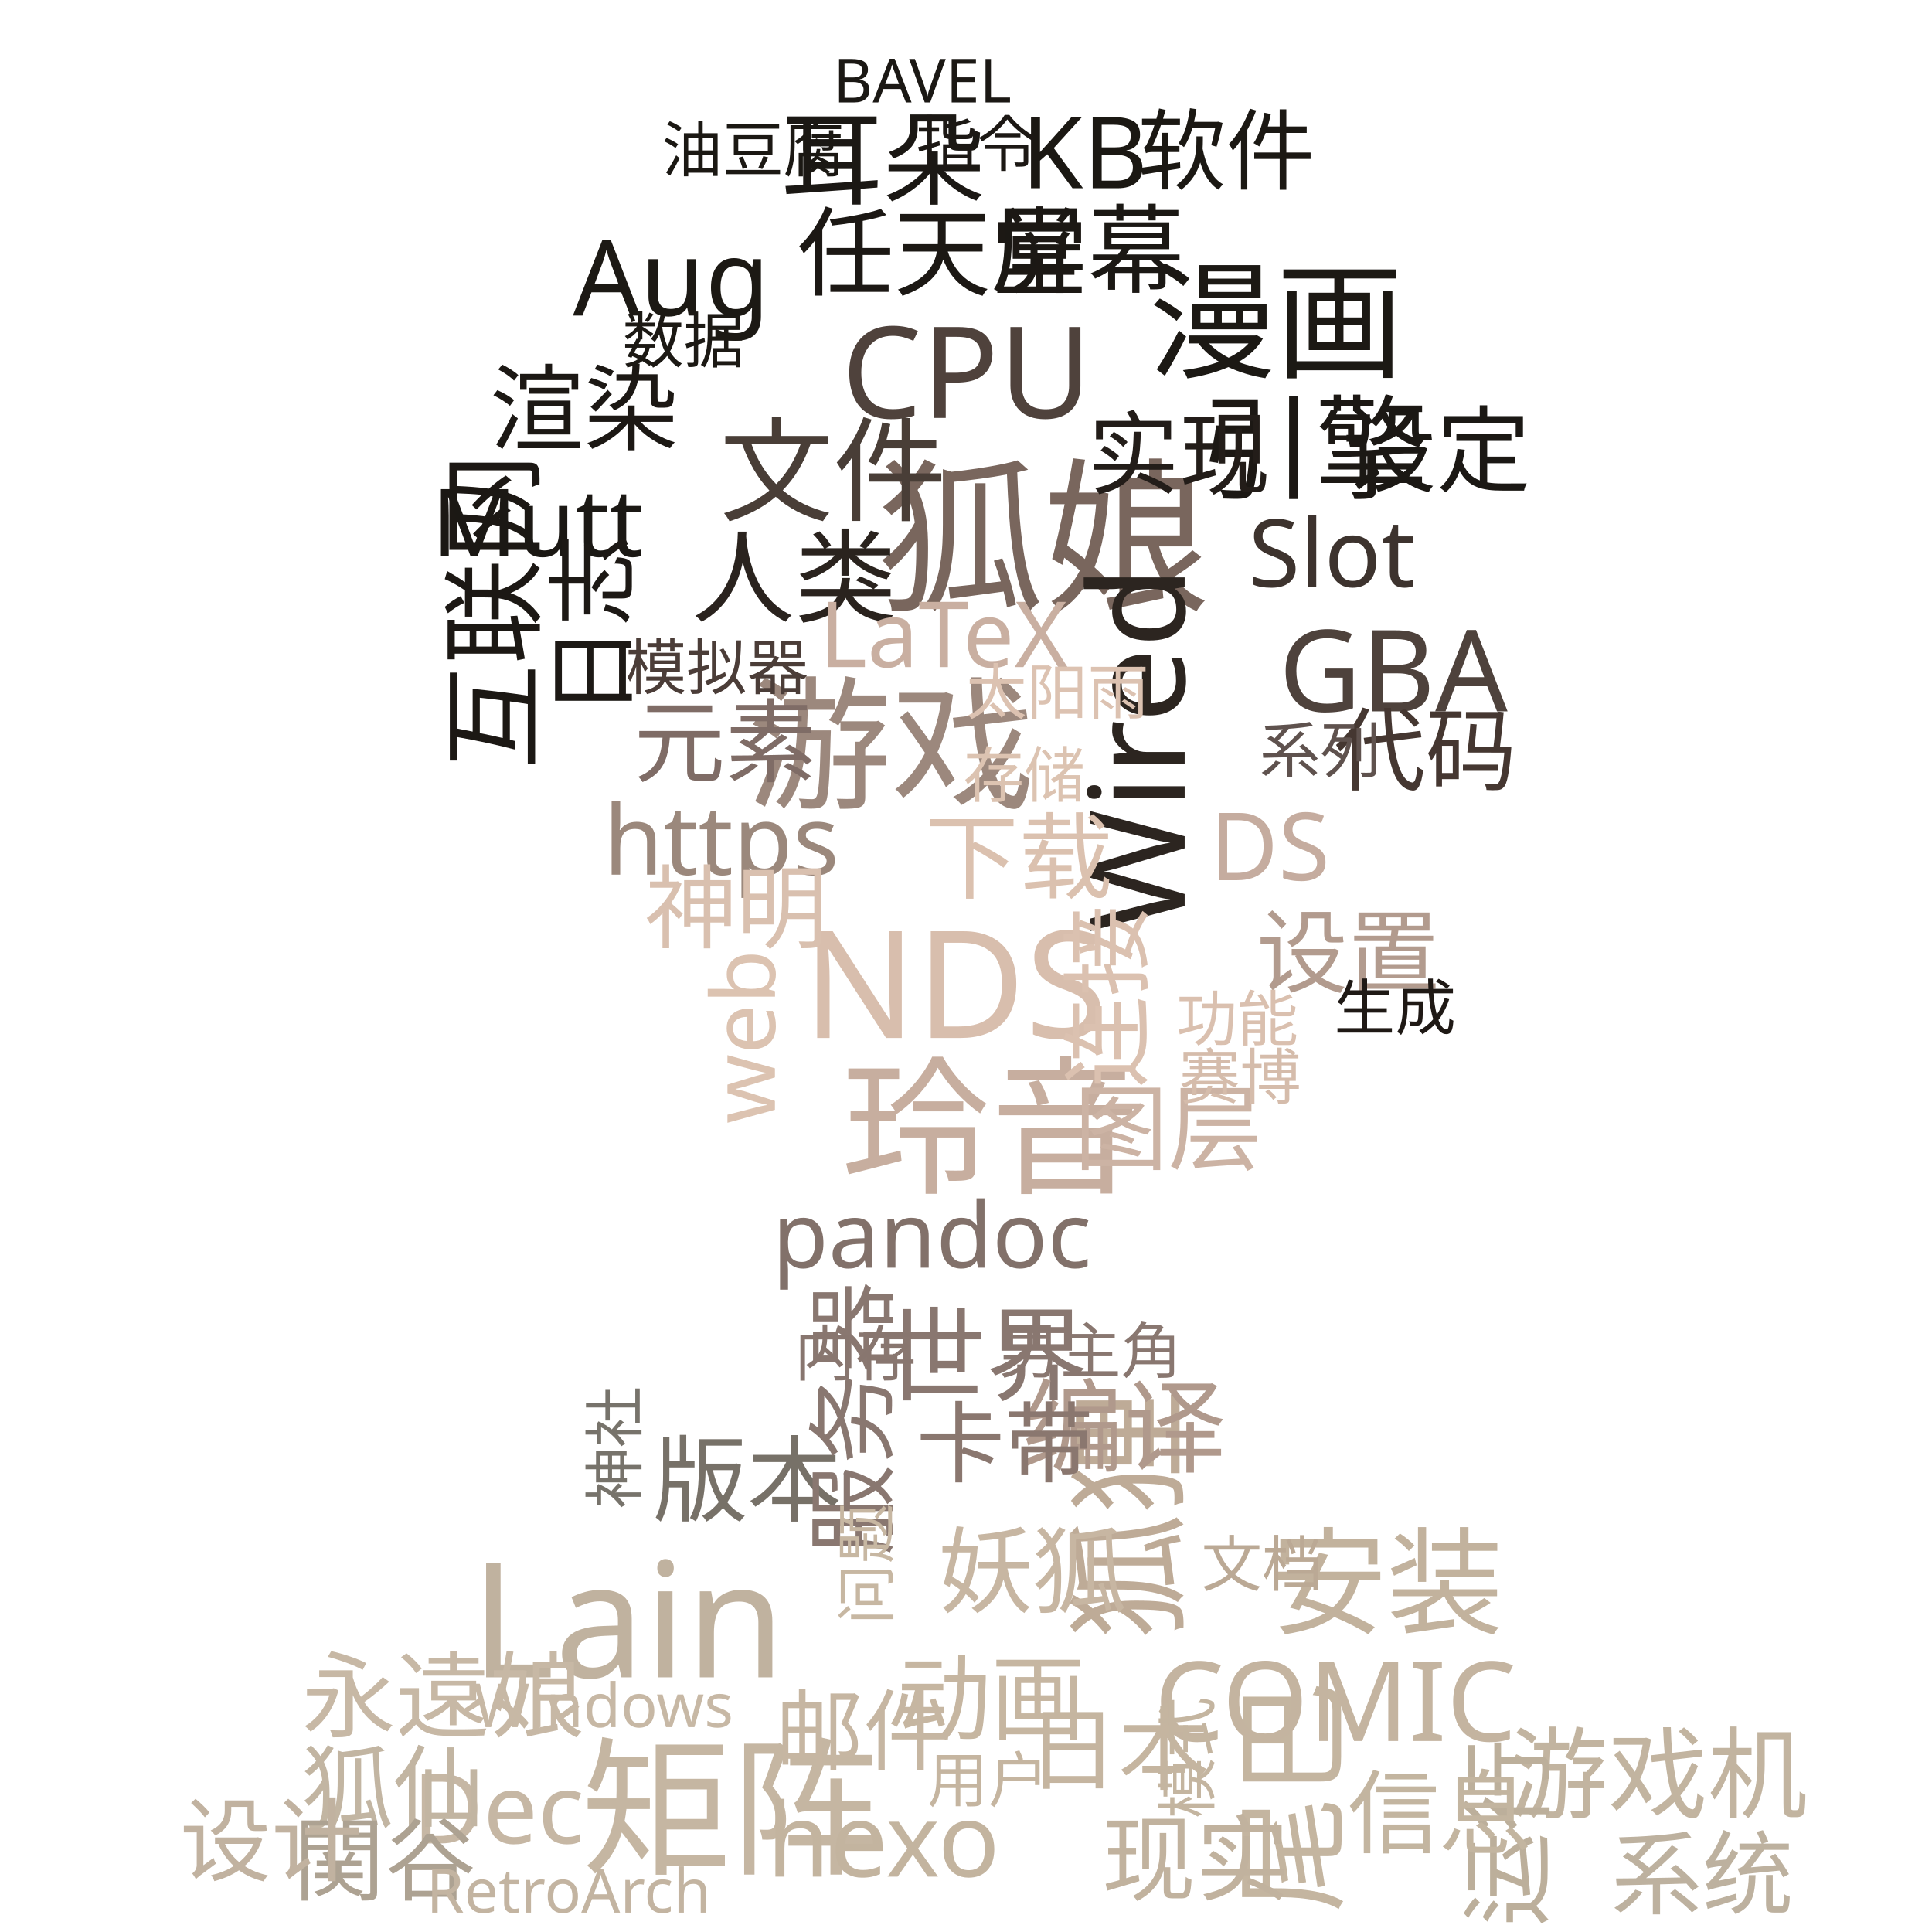
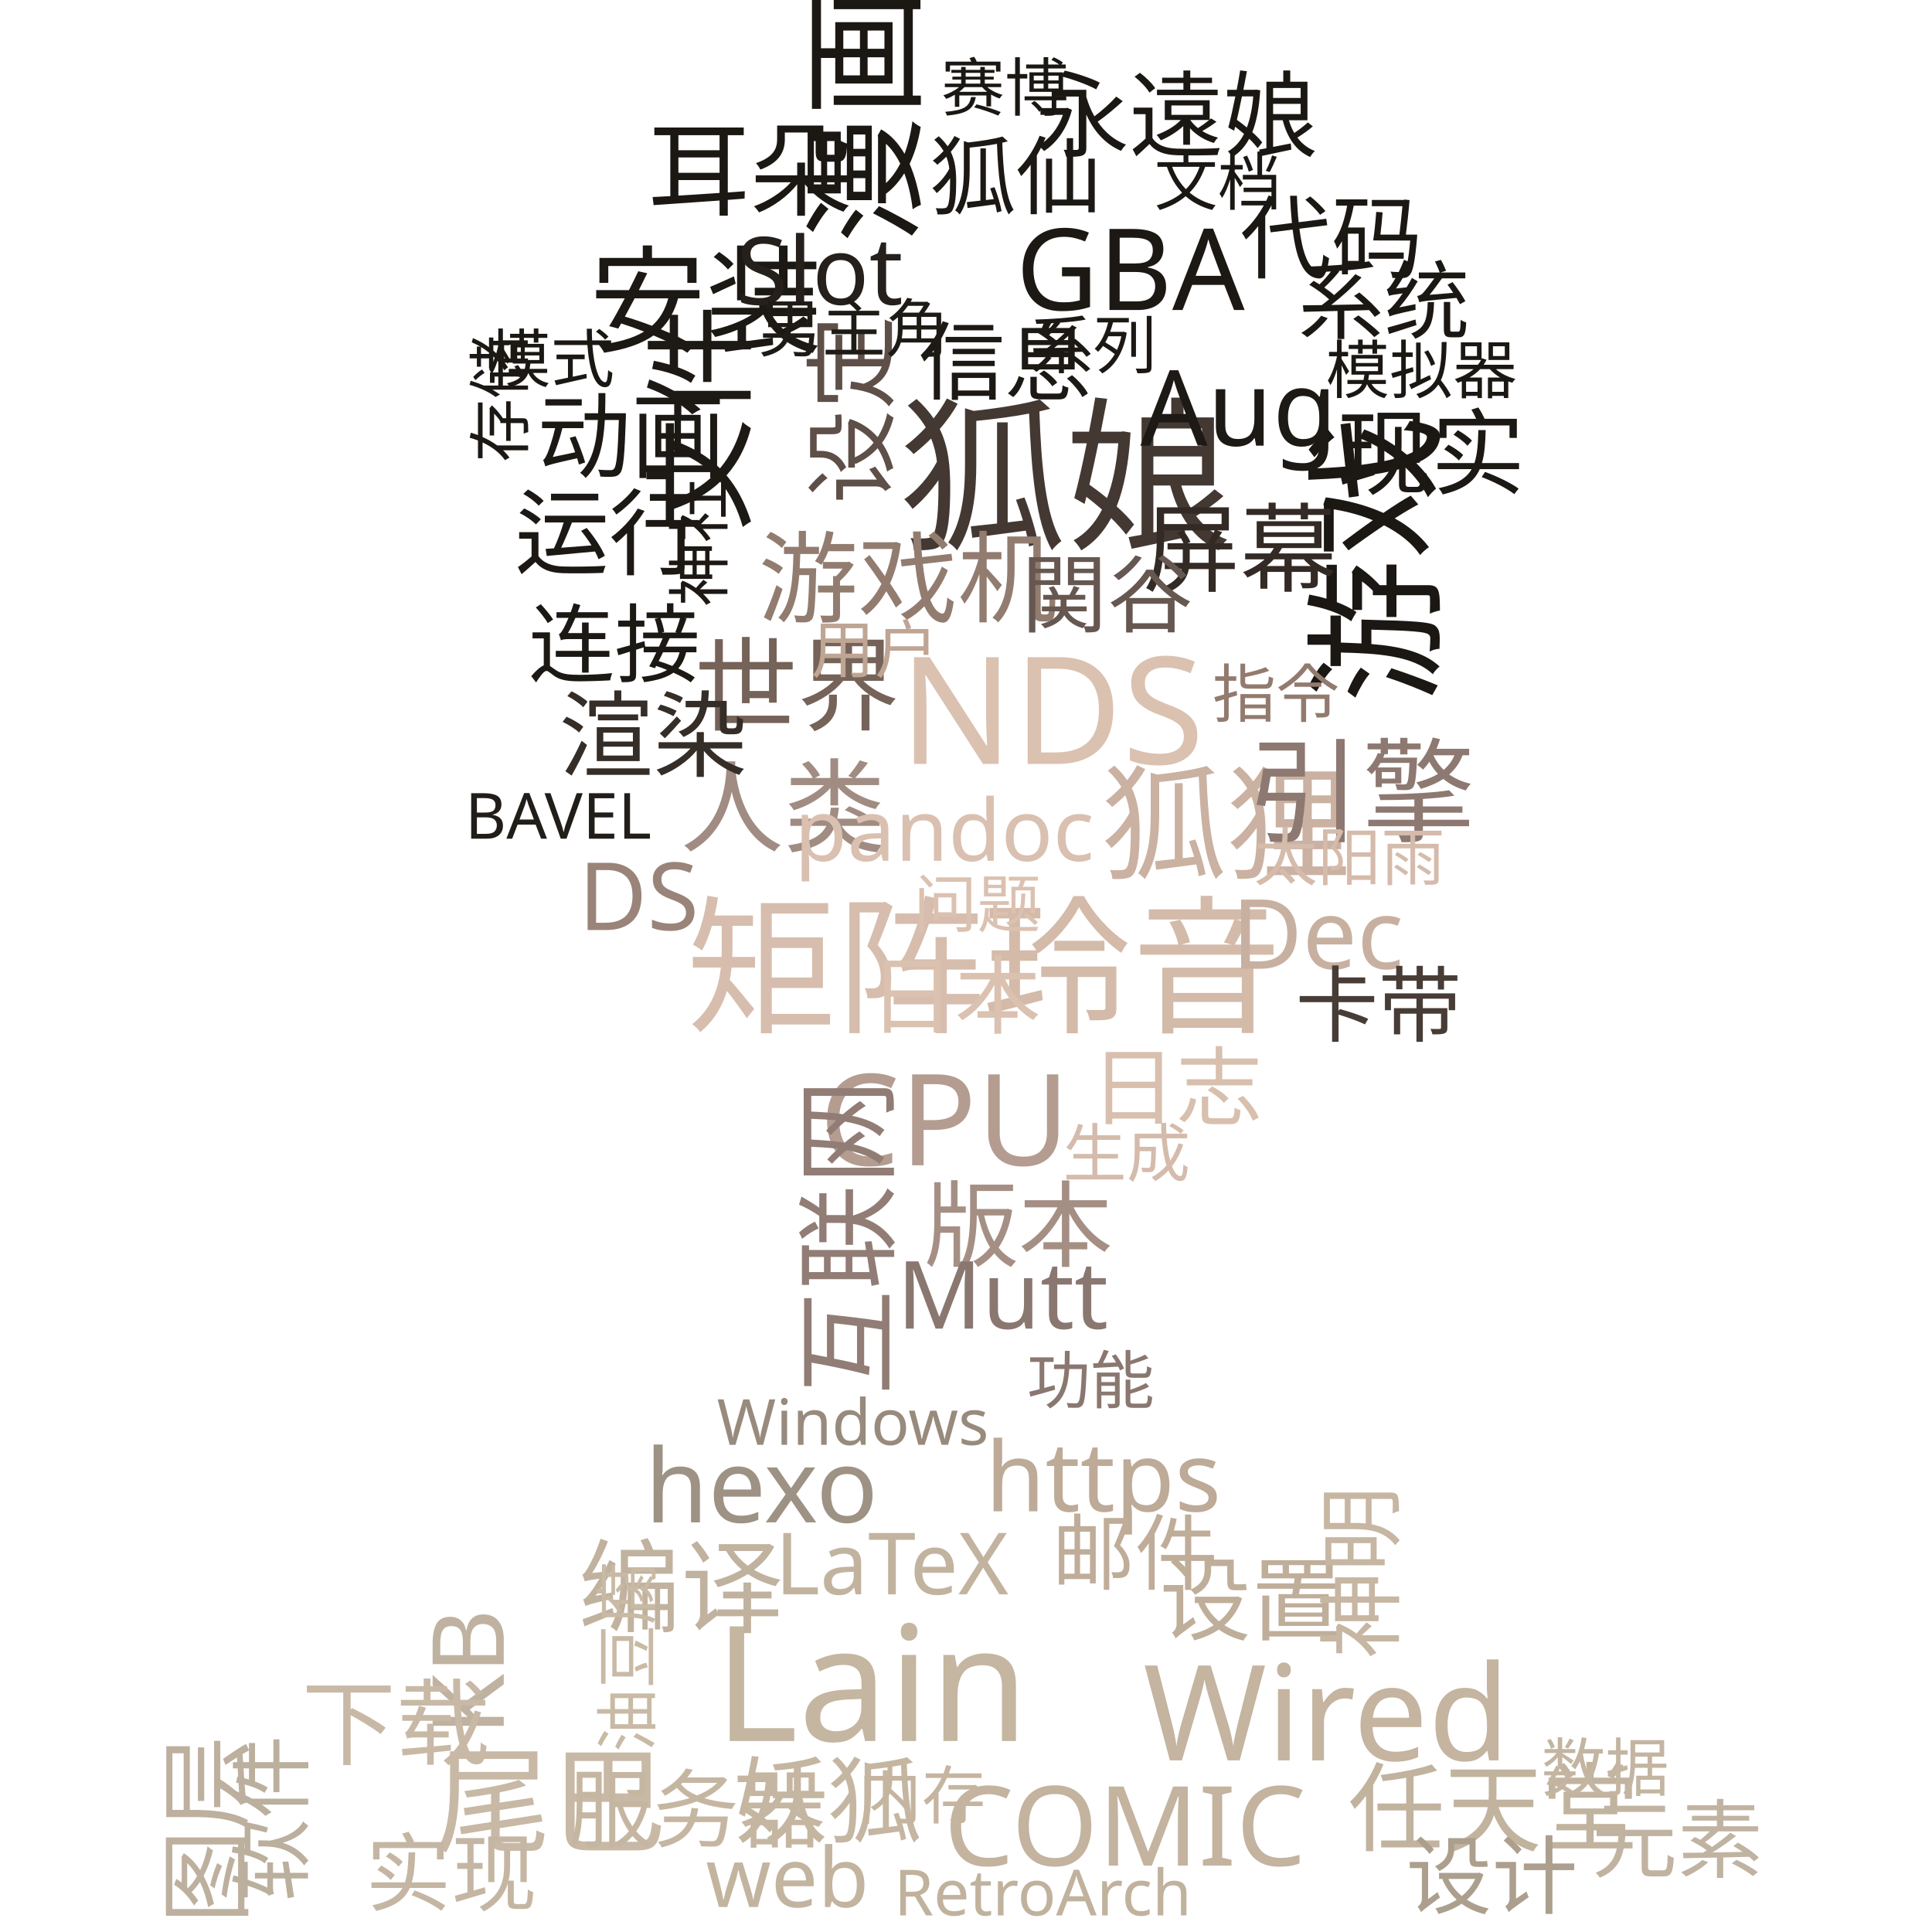
<svg xmlns="http://www.w3.org/2000/svg" width="698" height="698">
  <style>text{font-family:'Droid Sans Mono';font-weight:normal;font-style:normal;}</style>
-   <text transform="translate(317,216)" font-size="60" style="fill:rgb(121, 102, 93)">狐娘</text>
-   <text transform="translate(170,606)" font-size="58" style="fill:rgb(192, 178, 159)">Lain</text>
-   <text transform="translate(290,375)" font-size="54" style="fill:rgb(216, 190, 173)">NDS</text>
-   <text transform="translate(304,427)" font-size="54" style="fill:rgb(199, 174, 159)">玲音</text>
-   <text transform="translate(210,673)" font-size="54" style="fill:rgb(197, 182, 162)">矩阵</text>
-   <text transform="translate(270,288)" font-size="52" style="fill:rgb(156, 136, 125)">游戏</text>
-   <text transform="translate(428,337) rotate(-90)" font-size="48" style="fill:rgb(44, 37, 32)">Wired</text>
-   <text transform="translate(415,133)" font-size="46" style="fill:rgb(28, 25, 20)">漫画</text>
-   <text transform="translate(304,151)" font-size="46" style="fill:rgb(79, 66, 60)">CPU</text>
-   <text transform="translate(424,592) rotate(-90)" font-size="45" style="fill:rgb(190, 171, 151)">狐狸</text>
-   <text transform="translate(482,691) rotate(-90)" font-size="42" style="fill:rgb(196, 181, 160)">尾巴</text>
-   <text transform="translate(459,587)" font-size="42" style="fill:rgb(194, 178, 157)">安装</text>
-   <text transform="translate(260,185)" font-size="41" style="fill:rgb(73, 62, 55)">文件</text>
-   <text transform="translate(434,177)" font-size="41" style="fill:rgb(28, 24, 20)">引擎</text>
-   <text transform="translate(462,257)" font-size="41" style="fill:rgb(78, 66, 60)">GBA</text>
-   <text transform="translate(417,629)" font-size="40" style="fill:rgb(196, 180, 160)">COMIC</text>
-   <text transform="translate(207,114)" font-size="38" style="fill:rgb(28, 25, 20)">Aug</text>
-   <text transform="translate(192,278) rotate(-90)" font-size="38" style="fill:rgb(28, 24, 20)">互联网</text>
-   <text transform="translate(319,503)" font-size="37" style="fill:rgb(137, 119, 112)">世界</text>
-   <text transform="translate(369,529)" font-size="37" style="fill:rgb(176, 153, 140)">编译</text>
-   <text transform="translate(250,222)" font-size="37" style="fill:rgb(42, 35, 30)">人类</text>
-   <text transform="translate(282,71)" font-size="37" style="fill:rgb(27, 24, 20)">耳朵</text>
-   <text transform="translate(277,678)" font-size="37" style="fill:rgb(195, 180, 159)">hexo</text>
-   <text transform="translate(369,68)" font-size="36" style="fill:rgb(27, 24, 19)">KB</text>
-   <text transform="translate(545,654)" font-size="36" style="fill:rgb(194, 180, 160)">游戏机</text>
-   <text transform="translate(358,103)" font-size="35" style="fill:rgb(27, 24, 20)">屏幕</text>
-   <text transform="translate(218,316)" font-size="35" style="fill:rgb(155, 136, 124)">https</text>
-   <text transform="translate(288,104)" font-size="35" style="fill:rgb(28, 24, 20)">任天堂</text>
-   <text transform="translate(149,666)" font-size="35" style="fill:rgb(198, 183, 164)">Dec</text>
-   <text transform="translate(236,547)" font-size="34" style="fill:rgb(119, 113, 104)">版本</text>
-   <text transform="translate(557,696) rotate(-90)" font-size="34" style="fill:rgb(188, 175, 155)">运行</text>
-   <text transform="translate(334,322)" font-size="34" style="fill:rgb(219, 193, 175)">下载</text>
-   <text transform="translate(177,160)" font-size="34" style="fill:rgb(28, 24, 20)">渲染</text>
-   <text transform="translate(398,684)" font-size="34" style="fill:rgb(193, 178, 158)">现实</text>
-   <text transform="translate(324,626)" font-size="34" style="fill:rgb(198, 182, 161)">动画</text>
-   <text transform="translate(109,625)" font-size="34" style="fill:rgb(199, 184, 165)">永遠娘</text>
-   <text transform="translate(437,318)" font-size="34" style="fill:rgb(197, 172, 159)">DS</text>
-   <text transform="translate(388,420)" font-size="34" style="fill:rgb(204, 179, 164)">图层</text>
-   <text transform="translate(339,580)" font-size="34" style="fill:rgb(199, 182, 162)">妖狐</text>
-   <text transform="translate(485,175)" font-size="34" style="fill:rgb(27, 24, 20)">设定</text>
-   <text transform="translate(451,212)" font-size="34" style="fill:rgb(61, 51, 46)">Slot</text>
-   <text transform="translate(156,201)" font-size="34" style="fill:rgb(27, 24, 20)">Mutt</text>
-   <text transform="translate(454,356)" font-size="33" style="fill:rgb(178, 155, 142)">设置</text>
-   <text transform="translate(482,283)" font-size="33" style="fill:rgb(69, 55, 49)">代码</text>
-   <text transform="translate(279,458)" font-size="33" style="fill:rgb(130, 113, 106)">pandoc</text>
-   <text transform="translate(412,393) rotate(-90)" font-size="33" style="fill:rgb(219, 193, 176)">连接</text>
-   <text transform="translate(320,562) rotate(-90)" font-size="33" style="fill:rgb(137, 119, 112)">服务器</text>
-   <text transform="translate(233,340)" font-size="33" style="fill:rgb(217, 192, 175)">神明</text>
-   <text transform="translate(109,658)" font-size="33" style="fill:rgb(194, 181, 162)">狐仙</text>
-   <text transform="translate(296,241)" font-size="33" style="fill:rgb(201, 175, 161)">LaTeX</text>
-   <text transform="translate(226,259) rotate(-90)" font-size="33" style="fill:rgb(29, 25, 21)">日志</text>
-   <text transform="translate(371,644)" font-size="33" style="fill:rgb(197, 181, 160)">日本</text>
-   <text transform="translate(393,176)" font-size="33" style="fill:rgb(35, 29, 25)">实现</text>
-   <text transform="translate(582,689)" font-size="33" style="fill:rgb(189, 177, 159)">系统</text>
-   <text transform="translate(106,684)" font-size="33" style="fill:rgb(173, 162, 146)">関谷</text>
-   <text transform="translate(229,280)" font-size="33" style="fill:rgb(127, 108, 102)">元素</text>
-   <text transform="translate(65,677)" font-size="33" style="fill:rgb(193, 178, 160)">设计</text>
-   <text transform="translate(487,667)" font-size="33" style="fill:rgb(195, 181, 160)">信息</text>
-   <text transform="translate(331,533)" font-size="32" style="fill:rgb(138, 119, 111)">卡带</text>
-   <text transform="translate(280,637)" font-size="32" style="fill:rgb(198, 182, 162)">邮件</text>
-   <text transform="translate(411,66)" font-size="32" style="fill:rgb(27, 24, 19)">软件</text>
-   <text transform="translate(280,406) rotate(-90)" font-size="32" style="fill:rgb(220, 195, 177)">web</text>
-   <text transform="translate(154,691)" font-size="22" style="fill:rgb(195, 180, 161)">RetroArch</text>
-   <text transform="translate(171,624)" font-size="22" style="fill:rgb(199, 184, 165)">Windows</text>
-   <text transform="translate(482,372)" font-size="22" style="fill:rgb(31, 25, 21)">生成</text>
-   <text transform="translate(425,376)" font-size="22" style="fill:rgb(218, 192, 175)">功能</text>
-   <text transform="translate(239,62)" font-size="22" style="fill:rgb(27, 24, 19)">油豆腐</text>
-   <text transform="translate(426,397)" font-size="22" style="fill:rgb(213, 188, 171)">赛博</text>
-   <text transform="translate(455,279)" font-size="22" style="fill:rgb(95, 82, 78)">系列</text>
-   <text transform="translate(230,545) rotate(-90)" font-size="22" style="fill:rgb(119, 115, 107)">神社</text>
-   <text transform="translate(437,657) rotate(-90)" font-size="22" style="fill:rgb(196, 181, 160)">模式</text>
-   <text transform="translate(349,258)" font-size="22" style="fill:rgb(220, 194, 177)">太阳雨</text>
-   <text transform="translate(331,60)" font-size="22" style="fill:rgb(28, 24, 20)">指令</text>
-   <text transform="translate(301,37)" font-size="22" style="fill:rgb(27, 24, 20)">BAVEL</text>
-   <text transform="translate(226,249)" font-size="22" style="fill:rgb(75, 61, 56)">模拟器</text>
-   <text transform="translate(225,131)" font-size="22" style="fill:rgb(28, 25, 20)">数据</text>
-   <text transform="translate(321,587) rotate(-90)" font-size="22" style="fill:rgb(199, 183, 162)">问题</text>
-   <text transform="translate(361,496)" font-size="22" style="fill:rgb(137, 119, 112)">男主角</text>
-   <text transform="translate(348,288)" font-size="22" style="fill:rgb(220, 195, 177)">存储</text>
-   <text transform="translate(434,573)" font-size="22" style="fill:rgb(187, 169, 149)">文档</text>
-   <text transform="translate(287,497)" font-size="22" style="fill:rgb(136, 118, 111)">内存</text>
-   <text transform="translate(335,651)" font-size="22" style="fill:rgb(197, 181, 160)">用户</text>
+   <text transform="translate(325,194)" font-size="60" style="fill:rgb(67, 56, 50)">狐娘</text>
+   <text transform="translate(258,629)" font-size="58" style="fill:rgb(197, 182, 161)">Lain</text>
+   <text transform="translate(325,276)" font-size="54" style="fill:rgb(219, 193, 176)">NDS</text>
+   <text transform="translate(355,369)" font-size="54" style="fill:rgb(212, 186, 169)">玲音</text>
+   <text transform="translate(248,369)" font-size="54" style="fill:rgb(215, 189, 173)">矩阵</text>
+   <text transform="translate(516,254) rotate(-90)" font-size="52" style="fill:rgb(27, 24, 20)">游戏</text>
+   <text transform="translate(413,636)" font-size="48" style="fill:rgb(196, 180, 160)">Wired</text>
+   <text transform="translate(329,88) rotate(-90)" font-size="46" style="fill:rgb(27, 24, 20)">漫画</text>
+   <text transform="translate(296,421)" font-size="46" style="fill:rgb(180, 156, 144)">CPU</text>
+   <text transform="translate(398,314)" font-size="45" style="fill:rgb(202, 177, 161)">狐狸</text>
+   <text transform="translate(157,666)" font-size="42" style="fill:rgb(199, 185, 165)">尾巴</text>
+   <text transform="translate(213,124)" font-size="42" style="fill:rgb(28, 25, 20)">安装</text>
+   <text transform="translate(268,192) rotate(-90)" font-size="41" style="fill:rgb(29, 25, 21)">文件</text>
+   <text transform="translate(451,301)" font-size="41" style="fill:rgb(141, 121, 113)">引擎</text>
+   <text transform="translate(367,112)" font-size="41" style="fill:rgb(28, 24, 20)">GBA</text>
+   <text transform="translate(341,674)" font-size="40" style="fill:rgb(195, 179, 159)">COMIC</text>
+   <text transform="translate(412,161)" font-size="38" style="fill:rgb(29, 25, 21)">Aug</text>
+   <text transform="translate(320,504) rotate(-90)" font-size="38" style="fill:rgb(145, 125, 117)">互联网</text>
+   <text transform="translate(251,261)" font-size="37" style="fill:rgb(117, 98, 88)">世界</text>
+   <text transform="translate(209,587)" font-size="37" style="fill:rgb(192, 178, 158)">编译</text>
+   <text transform="translate(246,305)" font-size="37" style="fill:rgb(160, 140, 130)">人类</text>
+   <text transform="translate(234,75)" font-size="37" style="fill:rgb(27, 24, 20)">耳朵</text>
+   <text transform="translate(233,550)" font-size="37" style="fill:rgb(157, 146, 131)">hexo</text>
+   <text transform="translate(182,627) rotate(-90)" font-size="36" style="fill:rgb(192, 178, 160)">KB</text>
+   <text transform="translate(274,222)" font-size="36" style="fill:rgb(146, 124, 112)">游戏机</text>
+   <text transform="translate(413,211)" font-size="35" style="fill:rgb(51, 42, 37)">屏幕</text>
+   <text transform="translate(356,546)" font-size="35" style="fill:rgb(189, 170, 151)">https</text>
+   <text transform="translate(487,666)" font-size="35" style="fill:rgb(193, 179, 158)">任天堂</text>
+   <text transform="translate(445,350)" font-size="35" style="fill:rgb(200, 176, 161)">Dec</text>
+   <text transform="translate(334,455)" font-size="34" style="fill:rgb(165, 143, 132)">版本</text>
+   <text transform="translate(186,205)" font-size="34" style="fill:rgb(28, 24, 20)">运行</text>
+   <text transform="translate(109,635)" font-size="34" style="fill:rgb(200, 185, 166)">下载</text>
+   <text transform="translate(202,278)" font-size="34" style="fill:rgb(53, 45, 39)">渲染</text>
+   <text transform="translate(483,176)" font-size="34" style="fill:rgb(28, 24, 20)">现实</text>
+   <text transform="translate(194,170)" font-size="34" style="fill:rgb(28, 25, 20)">动画</text>
+   <text transform="translate(374,54)" font-size="34" style="fill:rgb(27, 24, 19)">永遠娘</text>
+   <text transform="translate(209,336)" font-size="34" style="fill:rgb(154, 132, 121)">DS</text>
+   <text transform="translate(87,695) rotate(-90)" font-size="34" style="fill:rgb(190, 176, 158)">图层</text>
+   <text transform="translate(265,663)" font-size="34" style="fill:rgb(197, 182, 161)">妖狐</text>
+   <text transform="translate(320,182) rotate(-90)" font-size="34" style="fill:rgb(94, 79, 72)">设定</text>
+   <text transform="translate(266,110)" font-size="34" style="fill:rgb(37, 32, 27)">Slot</text>
+   <text transform="translate(324,480)" font-size="34" style="fill:rgb(137, 119, 112)">Mutt</text>
+   <text transform="translate(419,590)" font-size="33" style="fill:rgb(191, 174, 154)">设置</text>
+   <text transform="translate(448,98)" font-size="33" style="fill:rgb(27, 24, 20)">代码</text>
+   <text transform="translate(287,311)" font-size="31" style="fill:rgb(218, 192, 176)">pandoc</text>
+   <text transform="translate(191,244)" font-size="31" style="fill:rgb(28, 24, 20)">连接</text>
+   <text transform="translate(205,665)" font-size="31" style="fill:rgb(197, 182, 162)">服务器</text>
+   <text transform="translate(503,599) rotate(-90)" font-size="31" style="fill:rgb(198, 182, 162)">神明</text>
+   <text transform="translate(336,75)" font-size="31" style="fill:rgb(28, 24, 20)">狐仙</text>
+   <text transform="translate(280,576)" font-size="31" style="fill:rgb(194, 179, 159)">LaTeX</text>
+   <text transform="translate(394,404)" font-size="31" style="fill:rgb(216, 191, 174)">日志</text>
+   <text transform="translate(314,371)" font-size="31" style="fill:rgb(219, 193, 176)">日本</text>
+   <text transform="translate(132,688)" font-size="31" style="fill:rgb(196, 182, 163)">实现</text>
+   <text transform="translate(469,120)" font-size="31" style="fill:rgb(27, 24, 19)">系统</text>
+   <text transform="translate(369,226)" font-size="31" style="fill:rgb(102, 87, 81)">関谷</text>
+   <text transform="translate(575,676)" font-size="31" style="fill:rgb(193, 179, 161)">元素</text>
+   <text transform="translate(508,689)" font-size="31" style="fill:rgb(172, 159, 141)">设计</text>
+   <text transform="translate(332,142)" font-size="31" style="fill:rgb(28, 24, 20)">信息</text>
+   <text transform="translate(468,374)" font-size="30" style="fill:rgb(71, 60, 54)">卡带</text>
+   <text transform="translate(380,572)" font-size="30" style="fill:rgb(191, 173, 153)">邮件</text>
+   <text transform="translate(109,687) rotate(-90)" font-size="30" style="fill:rgb(187, 175, 157)">软件</text>
+   <text transform="translate(255,689)" font-size="30" style="fill:rgb(194, 180, 159)">web</text>
+   <text transform="translate(323,692)" font-size="23" style="fill:rgb(192, 178, 157)">RetroArch</text>
+   <text transform="translate(259,522)" font-size="23" style="fill:rgb(152, 139, 125)">Windows</text>
+   <text transform="translate(384,425)" font-size="23" style="fill:rgb(212, 187, 171)">生成</text>
+   <text transform="translate(371,507)" font-size="23" style="fill:rgb(138, 120, 112)">功能</text>
+   <text transform="translate(235,633) rotate(-90)" font-size="23" style="fill:rgb(201, 186, 165)">油豆腐</text>
+   <text transform="translate(340,40)" font-size="23" style="fill:rgb(27, 24, 19)">赛博</text>
+   <text transform="translate(372,133)" font-size="23" style="fill:rgb(28, 24, 20)">系列</text>
+   <text transform="translate(261,219) rotate(-90)" font-size="23" style="fill:rgb(29, 24, 20)">神社</text>
+   <text transform="translate(176,138)" font-size="23" style="fill:rgb(27, 24, 20)">模式</text>
+   <text transform="translate(453,318)" font-size="23" style="fill:rgb(213, 187, 171)">太阳雨</text>
+   <text transform="translate(438,259)" font-size="23" style="fill:rgb(146, 123, 110)">指令</text>
+   <text transform="translate(168,303)" font-size="23" style="fill:rgb(33, 29, 25)">BAVEL</text>
+   <text transform="translate(479,142)" font-size="23" style="fill:rgb(27, 24, 19)">模拟器</text>
+   <text transform="translate(557,647)" font-size="23" style="fill:rgb(195, 181, 161)">数据</text>
+   <text transform="translate(330,335)" font-size="23" style="fill:rgb(219, 193, 176)">问题</text>
+   <text transform="translate(274,127)" font-size="23" style="fill:rgb(30, 27, 22)">男主角</text>
+   <text transform="translate(189,167) rotate(-90)" font-size="23" style="fill:rgb(28, 24, 20)">存储</text>
+   <text transform="translate(417,74)" font-size="23" style="fill:rgb(27, 24, 20)">文档</text>
+   <text transform="translate(310,657)" font-size="23" style="fill:rgb(197, 181, 160)">内存</text>
+   <text transform="translate(293,243)" font-size="23" style="fill:rgb(191, 165, 148)">用户</text>
</svg>
